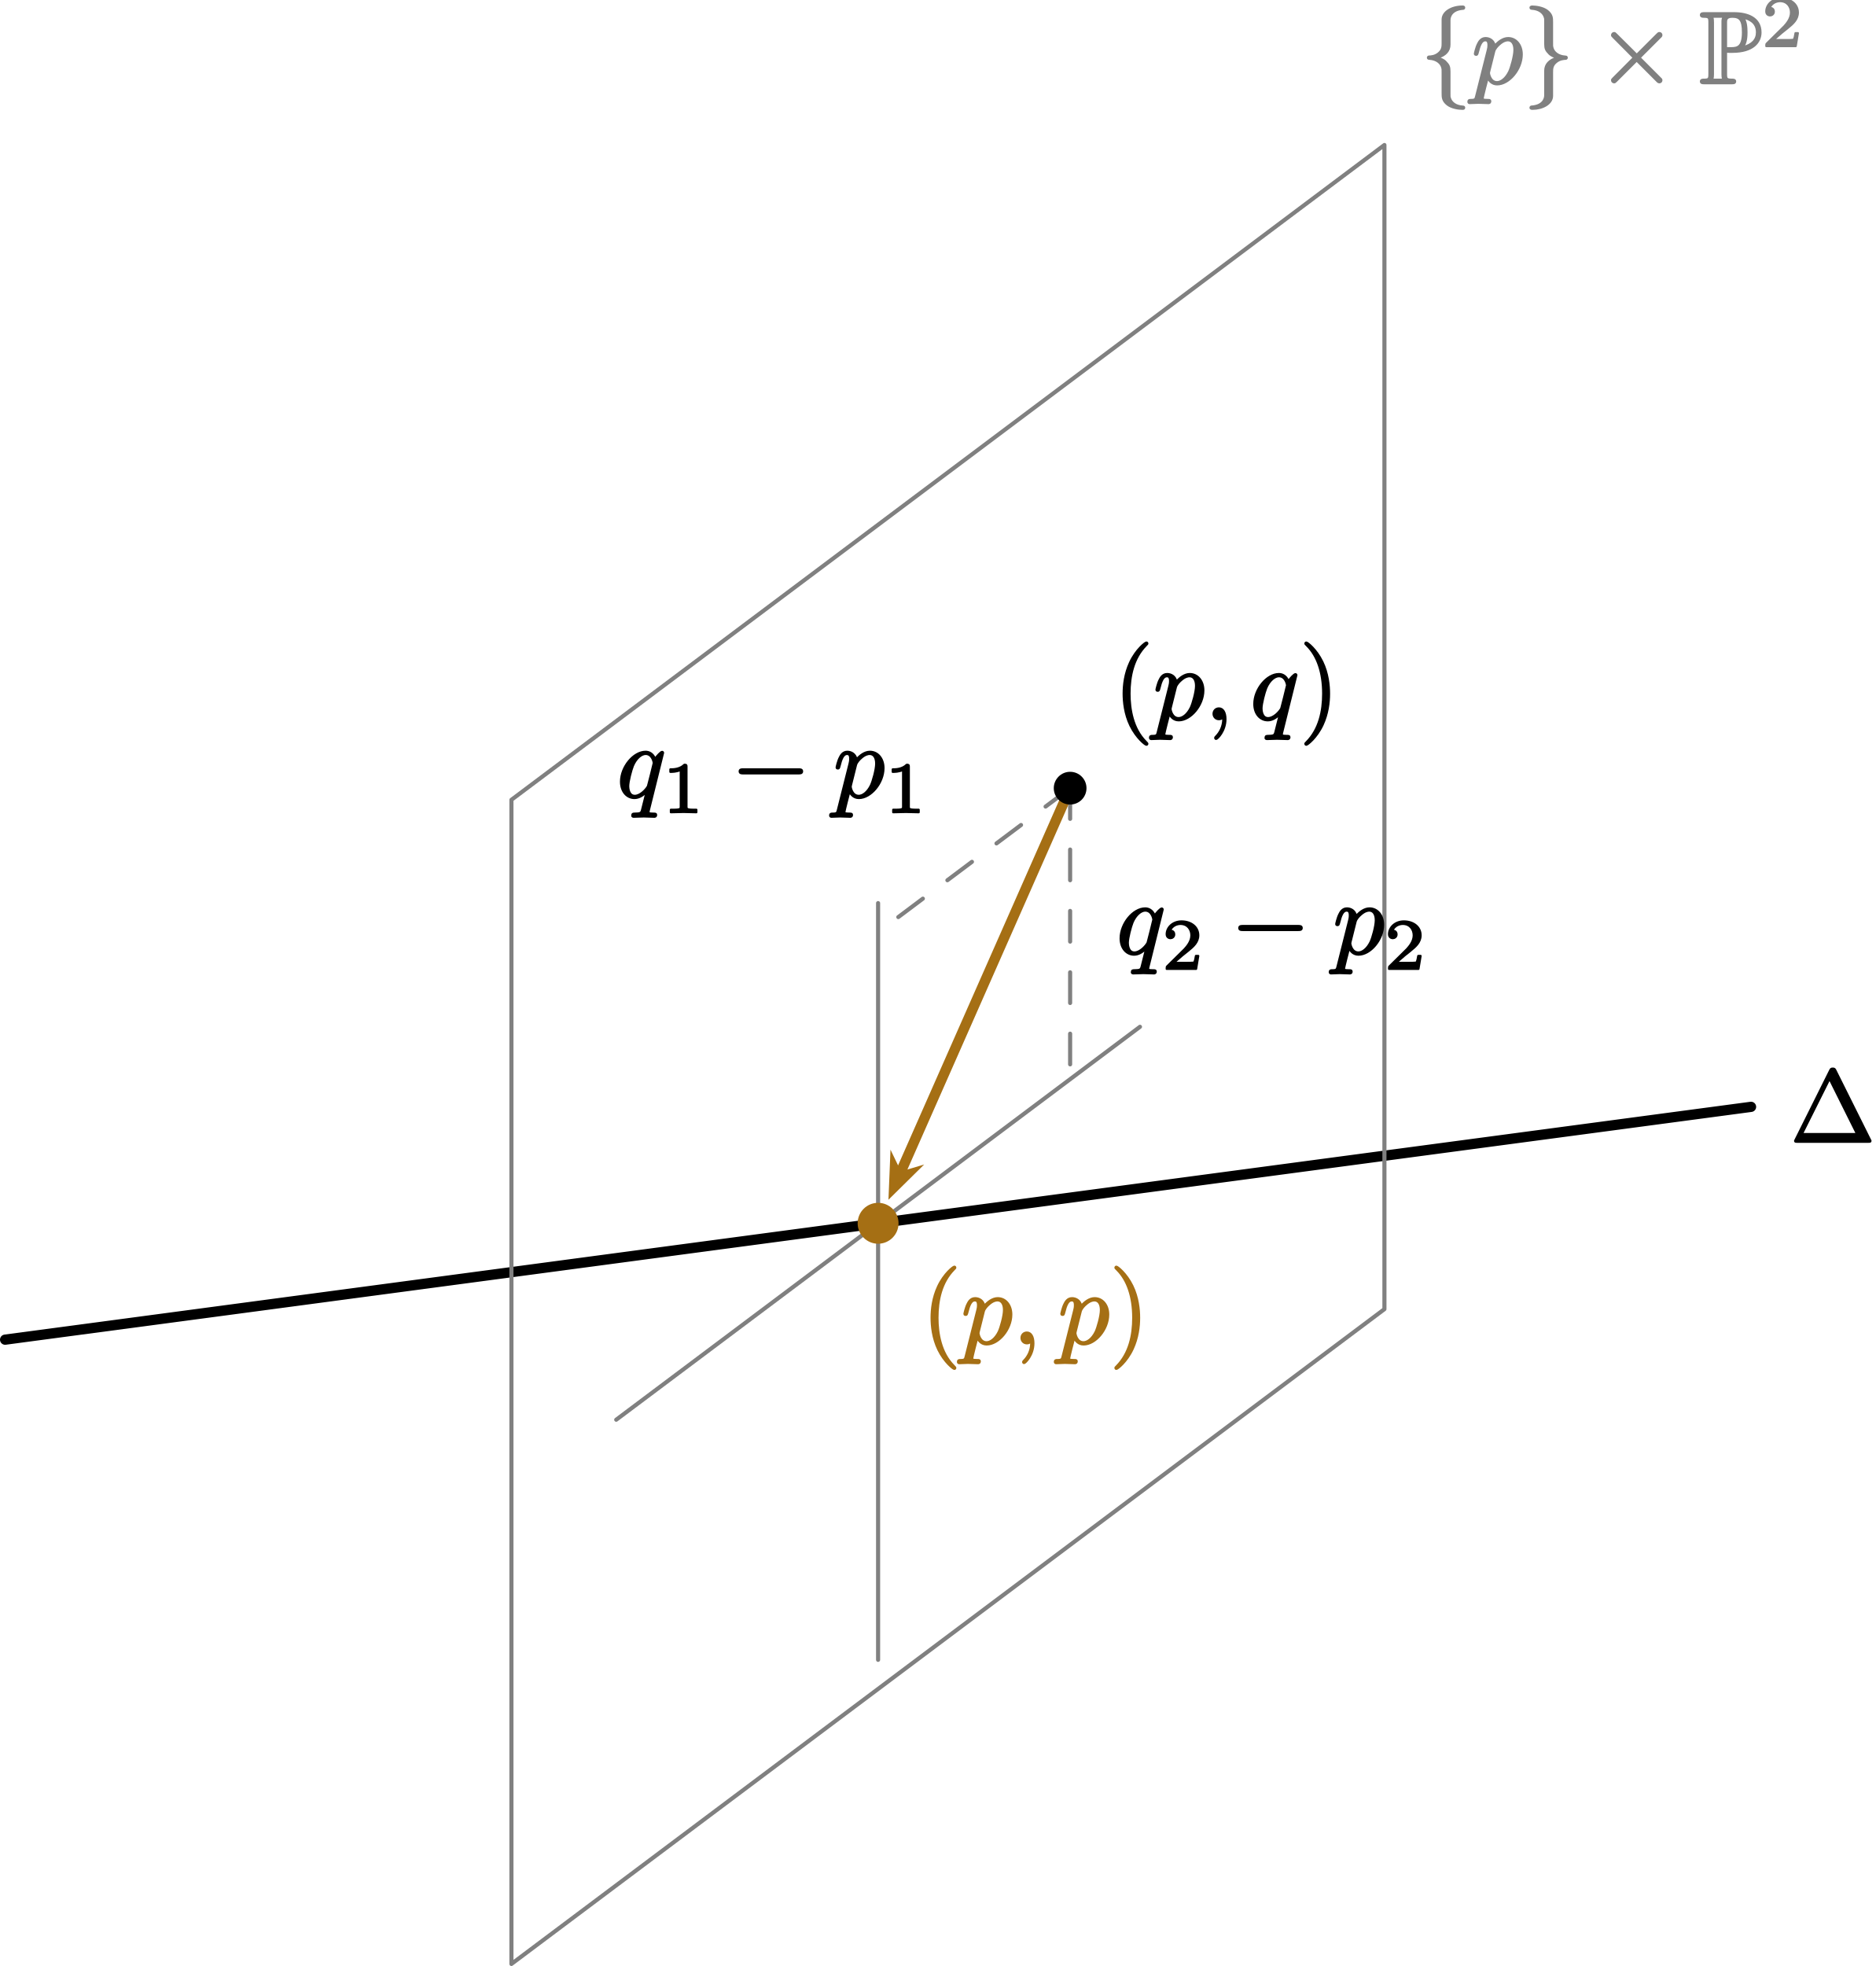
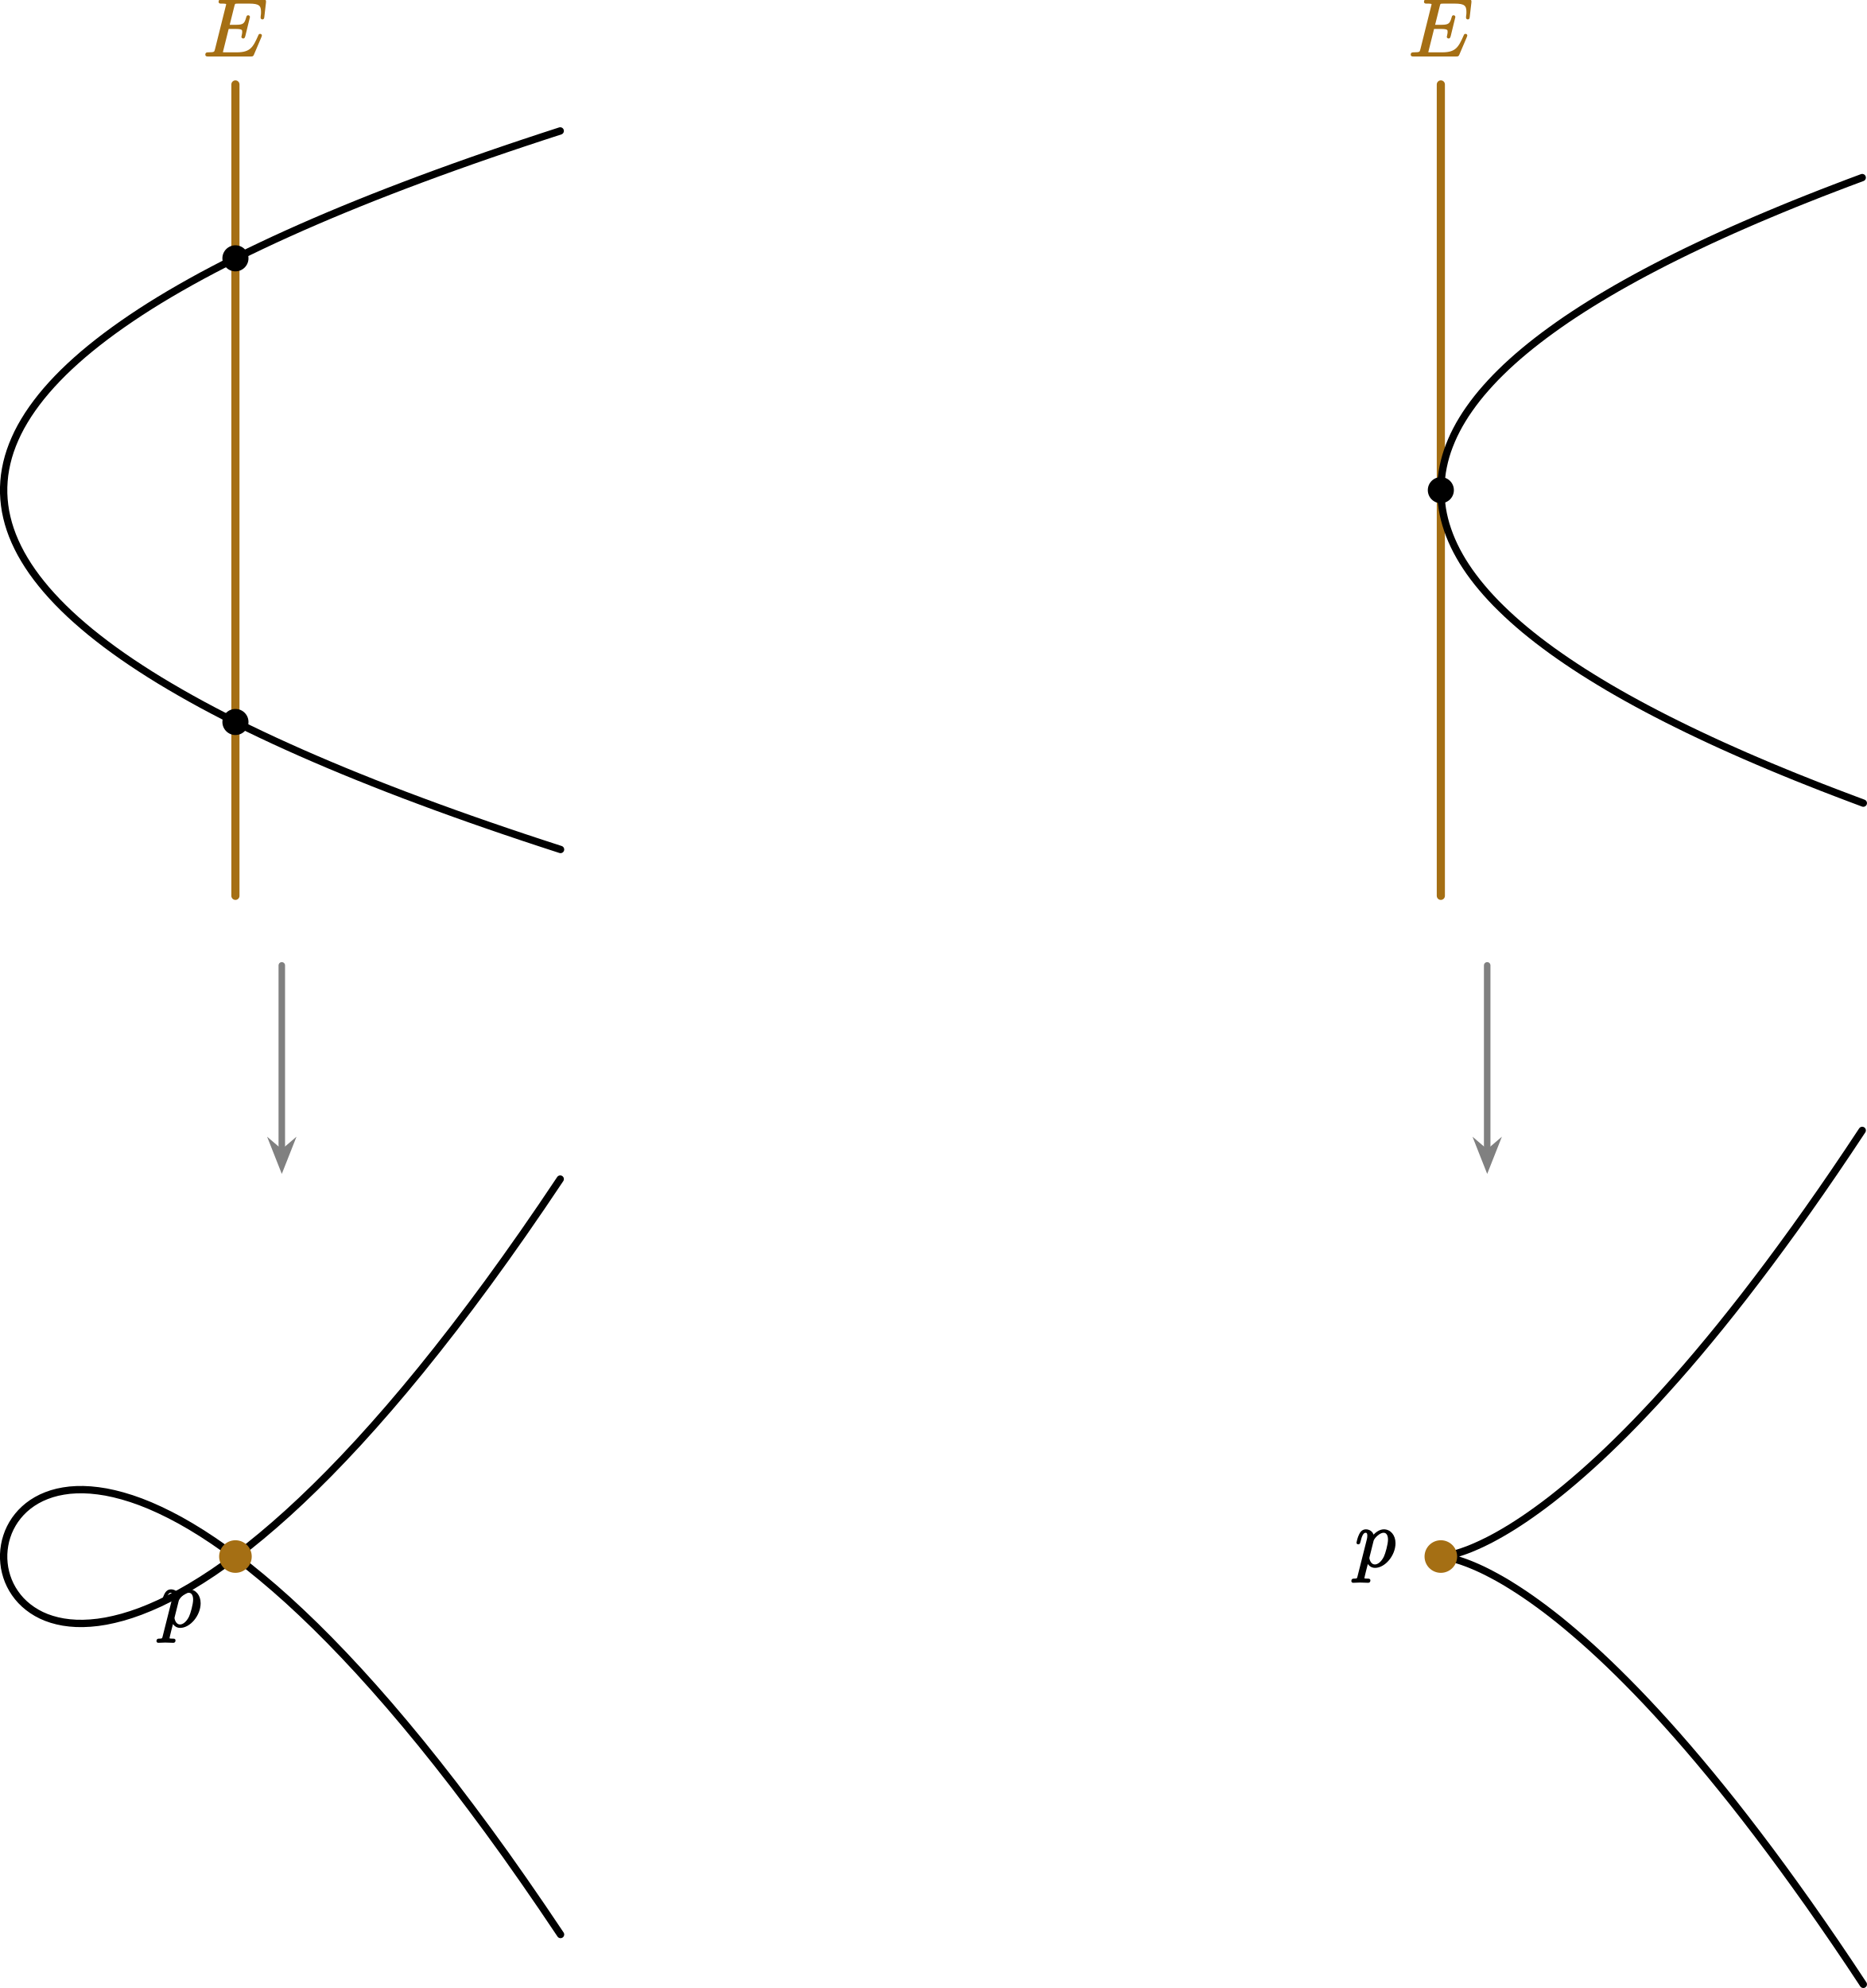
- <svg xmlns="http://www.w3.org/2000/svg" xmlns:xlink="http://www.w3.org/1999/xlink" version="1.1" width="182.701pt" height="191.485pt" viewBox="-70.01 -66.688 182.701 191.485">
+ <svg xmlns="http://www.w3.org/2000/svg" xmlns:xlink="http://www.w3.org/1999/xlink" version="1.1" width="228.303pt" height="243.087pt" viewBox="-70.007 -66.689 228.303 243.087">
  <defs>
-     <path id="g4-49" d="M2.336-4.435C2.336-4.624 2.322-4.631 2.127-4.631C1.681-4.191 1.046-4.184 .76-4.184V-3.933C.928-3.933 1.388-3.933 1.771-4.129V-.572C1.771-.342 1.771-.251 1.074-.251H.809V0C.934-.007 1.792-.028 2.05-.028C2.267-.028 3.145-.007 3.299 0V-.251H3.034C2.336-.251 2.336-.342 2.336-.572V-4.435Z" />
-     <path id="g4-50" d="M3.522-1.269H3.285C3.264-1.116 3.194-.704 3.103-.635C3.048-.593 2.511-.593 2.413-.593H1.13C1.862-1.241 2.106-1.437 2.525-1.764C3.041-2.176 3.522-2.608 3.522-3.271C3.522-4.115 2.783-4.631 1.89-4.631C1.025-4.631 .439-4.024 .439-3.382C.439-3.027 .739-2.992 .809-2.992C.976-2.992 1.179-3.11 1.179-3.361C1.179-3.487 1.13-3.731 .767-3.731C.983-4.226 1.458-4.38 1.785-4.38C2.483-4.38 2.845-3.836 2.845-3.271C2.845-2.664 2.413-2.183 2.19-1.932L.509-.272C.439-.209 .439-.195 .439 0H3.313L3.522-1.269Z" />
-     <path id="g2-59" d="M2.022-.01C2.022-.667 1.773-1.056 1.385-1.056C1.056-1.056 .857-.807 .857-.528C.857-.259 1.056 0 1.385 0C1.504 0 1.634-.04 1.733-.13C1.763-.149 1.773-.159 1.783-.159S1.803-.149 1.803-.01C1.803 .727 1.455 1.325 1.126 1.654C1.016 1.763 1.016 1.783 1.016 1.813C1.016 1.883 1.066 1.923 1.116 1.923C1.225 1.923 2.022 1.156 2.022-.01Z" />
-     <path id="g2-112" d="M.448 1.215C.369 1.554 .349 1.624-.09 1.624C-.209 1.624-.319 1.624-.319 1.813C-.319 1.893-.269 1.933-.189 1.933C.08 1.933 .369 1.903 .648 1.903C.976 1.903 1.315 1.933 1.634 1.933C1.684 1.933 1.813 1.933 1.813 1.733C1.813 1.624 1.714 1.624 1.574 1.624C1.076 1.624 1.076 1.554 1.076 1.465C1.076 1.345 1.494-.279 1.564-.528C1.694-.239 1.973 .11 2.481 .11C3.636 .11 4.882-1.345 4.882-2.809C4.882-3.746 4.314-4.403 3.557-4.403C3.059-4.403 2.58-4.045 2.252-3.656C2.152-4.194 1.724-4.403 1.355-4.403C.897-4.403 .707-4.015 .618-3.836C.438-3.497 .309-2.899 .309-2.869C.309-2.77 .408-2.77 .428-2.77C.528-2.77 .538-2.78 .598-2.999C.767-3.706 .966-4.184 1.325-4.184C1.494-4.184 1.634-4.105 1.634-3.726C1.634-3.497 1.604-3.387 1.564-3.218L.448 1.215ZM2.202-3.108C2.271-3.377 2.54-3.656 2.72-3.806C3.068-4.115 3.357-4.184 3.527-4.184C3.925-4.184 4.164-3.836 4.164-3.248S3.836-1.514 3.656-1.136C3.318-.438 2.839-.11 2.471-.11C1.813-.11 1.684-.936 1.684-.996C1.684-1.016 1.684-1.036 1.714-1.156L2.202-3.108Z" />
-     <path id="g2-113" d="M4.503-4.294C4.503-4.334 4.473-4.394 4.403-4.394C4.294-4.394 3.895-3.995 3.726-3.706C3.507-4.244 3.118-4.403 2.8-4.403C1.624-4.403 .399-2.929 .399-1.484C.399-.508 .986 .11 1.714 .11C2.142 .11 2.531-.13 2.889-.488C2.8-.139 2.471 1.205 2.441 1.295C2.361 1.574 2.281 1.614 1.724 1.624C1.594 1.624 1.494 1.624 1.494 1.823C1.494 1.833 1.494 1.933 1.624 1.933C1.943 1.933 2.291 1.903 2.62 1.903C2.959 1.903 3.318 1.933 3.646 1.933C3.696 1.933 3.826 1.933 3.826 1.733C3.826 1.624 3.726 1.624 3.567 1.624C3.088 1.624 3.088 1.554 3.088 1.465C3.088 1.395 3.108 1.335 3.128 1.245L4.503-4.294ZM1.743-.11C1.146-.11 1.106-.877 1.106-1.046C1.106-1.524 1.395-2.61 1.564-3.029C1.873-3.766 2.391-4.184 2.8-4.184C3.447-4.184 3.587-3.377 3.587-3.308C3.587-3.248 3.039-1.066 3.009-1.026C2.859-.747 2.301-.11 1.743-.11Z" />
-     <path id="g0-80" d="M2.61-3.068C2.65-3.068 2.859-3.068 2.879-3.059H3.218C5.24-3.059 5.968-4.005 5.968-4.951C5.968-6.366 4.692-6.824 3.407-6.824H.498C.319-6.824 .159-6.824 .159-6.645C.159-6.476 .349-6.476 .428-6.476C.946-6.476 .986-6.396 .986-5.908V-.917C.986-.428 .946-.349 .438-.349C.339-.349 .159-.349 .159-.179C.159 0 .319 0 .498 0H3.168C3.347 0 3.497 0 3.497-.179C3.497-.349 3.328-.349 3.218-.349C2.65-.349 2.61-.428 2.61-.917V-3.068ZM4.254-3.517C4.573-3.935 4.603-4.563 4.603-4.961C4.603-5.489 4.553-6.017 4.294-6.386C4.842-6.257 5.619-5.958 5.619-4.951C5.619-4.254 5.171-3.746 4.254-3.517ZM2.61-5.938C2.61-6.137 2.61-6.476 3.208-6.476C3.925-6.476 4.254-6.207 4.254-4.961C4.254-3.537 3.726-3.417 3.108-3.417H2.61V-5.938ZM1.255-.349C1.335-.528 1.335-.767 1.335-.897V-5.928C1.335-6.057 1.335-6.296 1.255-6.476H2.391C2.262-6.316 2.262-6.117 2.262-5.968V-.897C2.262-.797 2.262-.528 2.341-.349H1.255Z" />
-     <path id="g1-0" d="M6.565-2.291C6.735-2.291 6.914-2.291 6.914-2.491S6.735-2.69 6.565-2.69H1.176C1.006-2.69 .827-2.69 .827-2.491S1.006-2.291 1.176-2.291H6.565Z" />
-     <path id="g1-2" d="M3.875-2.77L1.883-4.752C1.763-4.872 1.743-4.892 1.664-4.892C1.564-4.892 1.465-4.802 1.465-4.692C1.465-4.623 1.484-4.603 1.594-4.493L3.587-2.491L1.594-.488C1.484-.379 1.465-.359 1.465-.289C1.465-.179 1.564-.09 1.664-.09C1.743-.09 1.763-.11 1.883-.229L3.866-2.212L5.928-.149C5.948-.139 6.017-.09 6.077-.09C6.197-.09 6.276-.179 6.276-.289C6.276-.309 6.276-.349 6.247-.399C6.237-.418 4.653-1.983 4.154-2.491L5.978-4.314C6.027-4.374 6.177-4.503 6.227-4.563C6.237-4.583 6.276-4.623 6.276-4.692C6.276-4.802 6.197-4.892 6.077-4.892C5.998-4.892 5.958-4.852 5.848-4.742L3.875-2.77Z" />
-     <path id="g1-102" d="M2.819-6.147C2.819-6.545 3.078-7.183 4.164-7.253C4.214-7.263 4.254-7.303 4.254-7.362C4.254-7.472 4.174-7.472 4.065-7.472C3.068-7.472 2.162-6.964 2.152-6.227V-3.955C2.152-3.567 2.152-3.248 1.753-2.919C1.405-2.63 1.026-2.61 .807-2.6C.757-2.59 .717-2.55 .717-2.491C.717-2.391 .777-2.391 .877-2.381C1.534-2.341 2.012-1.983 2.122-1.494C2.152-1.385 2.152-1.365 2.152-1.006V.966C2.152 1.385 2.152 1.704 2.63 2.082C3.019 2.381 3.676 2.491 4.065 2.491C4.174 2.491 4.254 2.491 4.254 2.381C4.254 2.281 4.194 2.281 4.095 2.271C3.467 2.232 2.979 1.913 2.849 1.405C2.819 1.315 2.819 1.295 2.819 .936V-1.156C2.819-1.614 2.74-1.783 2.421-2.102C2.212-2.311 1.923-2.411 1.644-2.491C2.461-2.72 2.819-3.178 2.819-3.756V-6.147Z" />
-     <path id="g1-103" d="M2.152 1.166C2.152 1.564 1.893 2.202 .807 2.271C.757 2.281 .717 2.321 .717 2.381C.717 2.491 .827 2.491 .917 2.491C1.883 2.491 2.809 2.002 2.819 1.245V-1.026C2.819-1.415 2.819-1.733 3.218-2.062C3.567-2.351 3.945-2.371 4.164-2.381C4.214-2.391 4.254-2.431 4.254-2.491C4.254-2.59 4.194-2.59 4.095-2.6C3.437-2.64 2.959-2.999 2.849-3.487C2.819-3.597 2.819-3.616 2.819-3.975V-5.948C2.819-6.366 2.819-6.685 2.341-7.064C1.943-7.372 1.255-7.472 .917-7.472C.827-7.472 .717-7.472 .717-7.362C.717-7.263 .777-7.263 .877-7.253C1.504-7.213 1.993-6.894 2.122-6.386C2.152-6.296 2.152-6.276 2.152-5.918V-3.826C2.152-3.367 2.232-3.198 2.55-2.879C2.76-2.67 3.049-2.57 3.328-2.491C2.511-2.262 2.152-1.803 2.152-1.225V1.166Z" />
-     <path id="g3-1" d="M4.403-6.954C4.334-7.083 4.314-7.133 4.144-7.133S3.955-7.083 3.885-6.954L.518-.199C.468-.11 .468-.09 .468-.08C.468 0 .528 0 .687 0H7.601C7.761 0 7.821 0 7.821-.08C7.821-.09 7.821-.11 7.771-.199L4.403-6.954ZM3.826-6.137L6.506-.757H1.136L3.826-6.137Z" />
-     <path id="g3-40" d="M3.298 2.391C3.298 2.361 3.298 2.341 3.128 2.172C1.883 .917 1.564-.966 1.564-2.491C1.564-4.224 1.943-5.958 3.168-7.203C3.298-7.323 3.298-7.342 3.298-7.372C3.298-7.442 3.258-7.472 3.198-7.472C3.098-7.472 2.202-6.795 1.614-5.529C1.106-4.433 .986-3.328 .986-2.491C.986-1.714 1.096-.508 1.644 .618C2.242 1.843 3.098 2.491 3.198 2.491C3.258 2.491 3.298 2.461 3.298 2.391Z" />
-     <path id="g3-41" d="M2.879-2.491C2.879-3.268 2.77-4.473 2.222-5.599C1.624-6.824 .767-7.472 .667-7.472C.608-7.472 .568-7.432 .568-7.372C.568-7.342 .568-7.323 .757-7.143C1.733-6.157 2.301-4.573 2.301-2.491C2.301-.787 1.933 .966 .697 2.222C.568 2.341 .568 2.361 .568 2.391C.568 2.451 .608 2.491 .667 2.491C.767 2.491 1.664 1.813 2.252 .548C2.76-.548 2.879-1.654 2.879-2.491Z" />
+     <path id="g0-69" d="M7.054-2.321C7.073-2.371 7.103-2.441 7.103-2.461C7.103-2.471 7.103-2.57 6.984-2.57C6.894-2.57 6.874-2.511 6.854-2.451C6.207-.976 5.838-.309 4.134-.309H2.68C2.54-.309 2.521-.309 2.461-.319C2.361-.329 2.331-.339 2.331-.418C2.331-.448 2.331-.468 2.381-.648L3.059-3.367H4.045C4.892-3.367 4.892-3.158 4.892-2.909C4.892-2.839 4.892-2.72 4.822-2.421C4.802-2.371 4.792-2.341 4.792-2.311C4.792-2.262 4.832-2.202 4.922-2.202C5.001-2.202 5.031-2.252 5.071-2.401L5.639-4.732C5.639-4.792 5.589-4.842 5.519-4.842C5.43-4.842 5.41-4.782 5.38-4.663C5.171-3.905 4.991-3.676 4.075-3.676H3.138L3.736-6.077C3.826-6.426 3.836-6.466 4.274-6.466H5.679C6.894-6.466 7.193-6.177 7.193-5.36C7.193-5.121 7.193-5.101 7.153-4.832C7.153-4.772 7.143-4.702 7.143-4.653S7.173-4.533 7.263-4.533C7.372-4.533 7.382-4.593 7.402-4.782L7.601-6.506C7.631-6.775 7.582-6.775 7.333-6.775H2.301C2.102-6.775 2.002-6.775 2.002-6.575C2.002-6.466 2.092-6.466 2.281-6.466C2.65-6.466 2.929-6.466 2.929-6.286C2.929-6.247 2.929-6.227 2.879-6.047L1.564-.777C1.465-.389 1.445-.309 .658-.309C.488-.309 .379-.309 .379-.12C.379 0 .468 0 .658 0H5.828C6.057 0 6.067-.01 6.137-.169L7.054-2.321Z" />
+     <path id="g0-112" d="M.448 1.215C.369 1.554 .349 1.624-.09 1.624C-.209 1.624-.319 1.624-.319 1.813C-.319 1.893-.269 1.933-.189 1.933C.08 1.933 .369 1.903 .648 1.903C.976 1.903 1.315 1.933 1.634 1.933C1.684 1.933 1.813 1.933 1.813 1.733C1.813 1.624 1.714 1.624 1.574 1.624C1.076 1.624 1.076 1.554 1.076 1.465C1.076 1.345 1.494-.279 1.564-.528C1.694-.239 1.973 .11 2.481 .11C3.636 .11 4.882-1.345 4.882-2.809C4.882-3.746 4.314-4.403 3.557-4.403C3.059-4.403 2.58-4.045 2.252-3.656C2.152-4.194 1.724-4.403 1.355-4.403C.897-4.403 .707-4.015 .618-3.836C.438-3.497 .309-2.899 .309-2.869C.309-2.77 .408-2.77 .428-2.77C.528-2.77 .538-2.78 .598-2.999C.767-3.706 .966-4.184 1.325-4.184C1.494-4.184 1.634-4.105 1.634-3.726C1.634-3.497 1.604-3.387 1.564-3.218L.448 1.215ZM2.202-3.108C2.271-3.377 2.54-3.656 2.72-3.806C3.068-4.115 3.357-4.184 3.527-4.184C3.925-4.184 4.164-3.836 4.164-3.248S3.836-1.514 3.656-1.136C3.318-.438 2.839-.11 2.471-.11C1.813-.11 1.684-.936 1.684-.996C1.684-1.016 1.684-1.036 1.714-1.156L2.202-3.108Z" />
  </defs>
  <g id="page1">
-     <path d="M-69.512 63.793L100.57 41.117" stroke="#000" fill="none" stroke-width=".996" stroke-linecap="round" stroke-linejoin="round" />
-     <g transform="matrix(1 0 0 1 88.859 -7.9346)">
-       <use stroke="#000" stroke-width="0.20" stroke-linejoin="round" x="15.53" y="52.456" xlink:href="#g3-1" />
+     <path d="M-1.461 169.856L-3.731 166.488L-5.961 163.25L-8.152 160.137L-10.309 157.156L-12.426 154.301L-14.5 151.566L-16.539 148.953L-18.539 146.457L-20.504 144.078L-22.426 141.812L-24.312 139.66L-26.156 137.617L-27.965 135.68L-29.734 133.848L-31.465 132.117L-33.16 130.488L-34.812 128.957L-36.43 127.523L-38.008 126.184L-39.547 124.93L-41.047 123.77L-42.508 122.695L-43.93 121.707L-45.316 120.797L-46.664 119.969L-47.969 119.219L-49.238 118.547L-50.473 117.945L-51.664 117.414L-52.816 116.953L-53.934 116.559L-55.012 116.23L-56.051 115.961L-57.051 115.75L-58.012 115.602L-58.938 115.504L-59.82 115.461L-60.668 115.469L-61.477 115.523L-62.246 115.629L-62.977 115.773L-63.668 115.961L-64.324 116.191L-64.938 116.453L-65.516 116.754L-66.055 117.086L-66.555 117.449L-67.016 117.84L-67.441 118.258L-67.824 118.699L-68.172 119.16L-68.481 119.645L-68.75 120.141L-68.981 120.652L-69.172 121.18L-69.328 121.715L-69.441 122.258L-69.519 122.809L-69.559 123.359V123.914L-69.519 124.465L-69.445 125.016L-69.328 125.559L-69.176 126.094L-68.984 126.621L-68.754 127.133L-68.484 127.633L-68.176 128.113L-67.832 128.574L-67.449 129.016L-67.023 129.434L-66.562 129.824L-66.062 130.188L-65.523 130.523L-64.949 130.824L-64.332 131.09L-63.68 131.316L-62.988 131.504L-62.258 131.652L-61.488 131.754L-60.68 131.812L-59.836 131.82L-58.949 131.777L-58.027 131.684L-57.066 131.535L-56.066 131.324L-55.027 131.059L-53.953 130.73L-52.836 130.336L-51.684 129.875L-50.492 129.348L-49.262 128.746L-47.992 128.074L-46.684 127.324L-45.34 126.5L-43.953 125.594L-42.531 124.605L-41.07 123.531L-39.57 122.371L-38.031 121.121L-36.457 119.781L-34.84 118.348L-33.188 116.82L-31.496 115.191L-29.766 113.465L-27.996 111.633L-26.188 109.699L-24.344 107.656L-22.457 105.504L-20.535 103.242L-18.574 100.867L-16.574 98.371L-14.535 95.762L-12.461 93.031L-10.344 90.176L-8.191 87.195L-6 84.09L-3.769 80.852L-1.5 77.484" stroke="#000" fill="none" stroke-width=".897" stroke-linecap="round" stroke-linejoin="round" />
+     <path d="M-39.223 123.641C-39.223 122.539-40.117 121.648-41.219 121.648C-42.316 121.648-43.211 122.539-43.211 123.641C-43.211 124.742-42.316 125.633-41.219 125.633C-40.117 125.633-39.223 124.742-39.223 123.641Z" fill="#a56f14" />
+     <g transform="matrix(1 0 0 1 -9.2368 8.514)">
+       <use stroke="#000" stroke-width="0.20" stroke-linejoin="round" x="-41.217" y="123.641" xlink:href="#g0-112" />
    </g>
-     <path d="M64.856 60.82L-20.188 124.598V11.211L64.856-52.567Z" stroke="#808080" fill="none" stroke-width=".399" stroke-miterlimit="10" stroke-linecap="round" stroke-linejoin="round" />
-     <g fill="#808080" transform="matrix(1 0 0 1 52.8437 -111.0349)">
-       <use stroke="#808080" stroke-width="0.20" stroke-linejoin="round" x="15.53" y="52.456" xlink:href="#g1-102" />
-       <use stroke="#808080" stroke-width="0.20" stroke-linejoin="round" x="20.511" y="52.456" xlink:href="#g2-112" />
-       <use stroke="#808080" stroke-width="0.20" stroke-linejoin="round" x="25.524" y="52.456" xlink:href="#g1-103" />
-       <use stroke="#808080" stroke-width="0.20" stroke-linejoin="round" x="32.719" y="52.456" xlink:href="#g1-2" />
-       <use stroke="#808080" stroke-width="0.20" stroke-linejoin="round" x="42.682" y="52.456" xlink:href="#g0-80" />
-       <use stroke="#808080" stroke-width="0.20" stroke-linejoin="round" x="48.77" y="48.841" xlink:href="#g4-50" />
+     <path d="M157.848 175.949L156.129 173.356L154.437 170.852L152.773 168.434L151.141 166.098L149.535 163.848L147.961 161.676L146.414 159.582L144.898 157.57L143.41 155.633L141.953 153.769L140.523 151.984L139.121 150.266L137.75 148.621L136.41 147.047L135.098 145.539L133.812 144.094L132.559 142.719L131.332 141.402L130.137 140.152L128.969 138.961L127.832 137.828L126.723 136.75L125.645 135.731L124.594 134.766L123.57 133.852L122.578 132.992L121.617 132.18L120.684 131.414L119.777 130.699L118.902 130.027L118.055 129.402L117.238 128.816L116.449 128.273L115.691 127.77L114.961 127.305L114.262 126.871L113.59 126.477L112.945 126.117L112.332 125.789L111.75 125.488L111.195 125.219L110.668 124.977L110.172 124.762L109.703 124.57L109.266 124.402L108.855 124.254L108.477 124.129L108.125 124.02L107.805 123.93L107.512 123.855L107.25 123.797L107.016 123.746L106.809 123.711L106.633 123.684L106.484 123.664L106.367 123.652L106.281 123.645L106.219 123.641H106.191H106.187H106.219L106.273 123.637L106.359 123.633L106.477 123.621L106.621 123.602L106.793 123.574L106.996 123.539L107.23 123.492L107.492 123.43L107.781 123.359L108.102 123.27L108.449 123.16L108.828 123.035L109.234 122.891L109.672 122.727L110.137 122.535L110.629 122.32L111.152 122.082L111.707 121.812L112.289 121.52L112.898 121.191L113.539 120.832L114.207 120.441L114.906 120.016L115.633 119.551L116.391 119.051L117.176 118.508L117.992 117.926L118.836 117.305L119.711 116.637L120.613 115.922L121.543 115.164L122.504 114.355L123.496 113.496L124.512 112.59L125.562 111.629L126.641 110.609L127.746 109.539L128.883 108.41L130.047 107.223L131.238 105.977L132.465 104.668L133.715 103.293L134.996 101.859L136.309 100.356L137.648 98.785L139.016 97.144L140.414 95.434L141.84 93.652L143.297 91.797L144.781 89.863L146.297 87.856L147.84 85.769L149.414 83.606L151.016 81.359L152.648 79.031L154.309 76.617L155.996 74.121L157.715 71.535" stroke="#000" fill="none" stroke-width=".897" stroke-miterlimit="10" stroke-linecap="round" stroke-linejoin="round" />
+     <path d="M108.18 123.641C108.18 122.539 107.285 121.648 106.187 121.648C105.086 121.648 104.195 122.539 104.195 123.641C104.195 124.742 105.086 125.633 106.187 125.633C107.285 125.633 108.18 124.742 108.18 123.641Z" fill="#a56f14" />
+     <g transform="matrix(1 0 0 1 136.8784 1.176)">
+       <use stroke="#000" stroke-width="0.20" stroke-linejoin="round" x="-41.217" y="123.641" xlink:href="#g0-112" />
    </g>
-     <path d="M41.043 33.32L-9.98 71.59" stroke="#808080" fill="none" stroke-width=".399" stroke-miterlimit="10" stroke-linecap="round" stroke-linejoin="round" />
-     <path d="M15.531 94.977V21.273" stroke="#808080" fill="none" stroke-width=".399" stroke-miterlimit="10" stroke-linecap="round" stroke-linejoin="round" />
-     <path d="M34.238 10.078V38.426" stroke="#808080" fill="none" stroke-width=".399" stroke-miterlimit="10" stroke-linecap="round" stroke-linejoin="round" stroke-dasharray="2.989 2.989" />
-     <g transform="matrix(1 0 0 1 23.2253 -26.2679)">
-       <use stroke="#000" stroke-width="0.20" stroke-linejoin="round" x="15.53" y="52.456" xlink:href="#g2-113" />
-       <use stroke="#000" stroke-width="0.20" stroke-linejoin="round" x="19.977" y="53.951" xlink:href="#g4-50" />
-       <use stroke="#000" stroke-width="0.20" stroke-linejoin="round" x="26.661" y="52.456" xlink:href="#g1-0" />
-       <use stroke="#000" stroke-width="0.20" stroke-linejoin="round" x="36.623" y="52.456" xlink:href="#g2-112" />
-       <use stroke="#000" stroke-width="0.20" stroke-linejoin="round" x="41.636" y="53.951" xlink:href="#g4-50" />
+     <path d="M-41.219 42.852V-56.363" stroke="#a56f14" fill="none" stroke-width=".996" stroke-miterlimit="10" stroke-linecap="round" stroke-linejoin="round" />
+     <g fill="#a56f14" transform="matrix(1 0 0 1 -3.9643 -183.5222)">
+       <use stroke="#a56f14" stroke-width="0.20" stroke-linejoin="round" x="-41.217" y="123.641" xlink:href="#g0-69" />
    </g>
-     <path d="M34.238 10.078L15.531 24.109" stroke="#808080" fill="none" stroke-width=".399" stroke-miterlimit="10" stroke-linecap="round" stroke-linejoin="round" stroke-dasharray="2.989 2.989" />
-     <g transform="matrix(1 0 0 1 -25.44519 -41.5241)">
-       <use stroke="#000" stroke-width="0.20" stroke-linejoin="round" x="15.53" y="52.456" xlink:href="#g2-113" />
-       <use stroke="#000" stroke-width="0.20" stroke-linejoin="round" x="19.977" y="53.951" xlink:href="#g4-49" />
-       <use stroke="#000" stroke-width="0.20" stroke-linejoin="round" x="26.661" y="52.456" xlink:href="#g1-0" />
-       <use stroke="#000" stroke-width="0.20" stroke-linejoin="round" x="36.623" y="52.456" xlink:href="#g2-112" />
-       <use stroke="#000" stroke-width="0.20" stroke-linejoin="round" x="41.636" y="53.951" xlink:href="#g4-49" />
+     <path d="M-1.461 37.184L-3.731 36.445L-5.961 35.707L-8.152 34.969L-10.309 34.23L-12.426 33.492L-14.5 32.754L-16.539 32.016L-18.539 31.277L-20.504 30.539L-22.426 29.801L-24.312 29.062L-26.156 28.324L-27.965 27.586L-29.734 26.848L-31.465 26.109L-33.16 25.371L-34.812 24.633L-36.43 23.895L-38.008 23.156L-39.547 22.418L-41.047 21.68L-42.508 20.941L-43.93 20.203L-45.316 19.465L-46.664 18.723L-47.969 17.984L-49.238 17.246L-50.473 16.508L-51.664 15.77L-52.816 15.031L-53.934 14.293L-55.012 13.555L-56.051 12.816L-57.051 12.078L-58.012 11.34L-58.938 10.602L-59.82 9.863L-60.668 9.125L-61.477 8.387L-62.246 7.648L-62.977 6.91L-63.668 6.172L-64.324 5.434L-64.938 4.695L-65.516 3.957L-66.055 3.219L-66.555 2.48L-67.016 1.742L-67.441 1.004L-67.824 .266L-68.172-.473L-68.481-1.211L-68.75-1.949L-68.981-2.687L-69.172-3.426L-69.328-4.164L-69.441-4.902L-69.519-5.641L-69.559-6.379V-7.117L-69.519-7.855L-69.445-8.594L-69.328-9.332L-69.176-10.07L-68.984-10.809L-68.754-11.547L-68.484-12.285L-68.176-13.023L-67.832-13.762L-67.449-14.5L-67.023-15.238L-66.562-15.977L-66.062-16.715L-65.523-17.453L-64.949-18.191L-64.332-18.93L-63.68-19.668L-62.988-20.406L-62.258-21.145L-61.488-21.883L-60.68-22.621L-59.836-23.359L-58.949-24.098L-58.027-24.836L-57.066-25.574L-56.066-26.312L-55.027-27.051L-53.953-27.789L-52.836-28.531L-51.684-29.27L-50.492-30.008L-49.262-30.746L-47.992-31.484L-46.684-32.223L-45.34-32.961L-43.953-33.699L-42.531-34.437L-41.07-35.176L-39.57-35.914L-38.031-36.652L-36.457-37.391L-34.84-38.129L-33.188-38.867L-31.496-39.605L-29.766-40.344L-27.996-41.082L-26.188-41.82L-24.344-42.559L-22.457-43.297L-20.535-44.035L-18.574-44.773L-16.574-45.512L-14.535-46.25L-12.461-46.988L-10.344-47.727L-8.191-48.465L-6-49.203L-3.769-49.941L-1.5-50.68" stroke="#000" fill="none" stroke-width=".897" stroke-miterlimit="10" stroke-linecap="round" stroke-linejoin="round" />
+     <path d="M-39.621-35.102C-39.621-35.98-40.336-36.695-41.219-36.695C-42.098-36.695-42.812-35.98-42.812-35.102C-42.812-34.223-42.098-33.508-41.219-33.508C-40.336-33.508-39.621-34.223-39.621-35.102Z" />
+     <path d="M-39.621 21.594C-39.621 20.711-40.336 20-41.219 20C-42.098 20-42.812 20.711-42.812 21.594C-42.812 22.473-42.098 23.188-41.219 23.188C-40.336 23.188-39.621 22.473-39.621 21.594Z" />
+     <path d="M106.187 42.852V-56.363" stroke="#a56f14" fill="none" stroke-width=".996" stroke-miterlimit="10" stroke-linecap="round" stroke-linejoin="round" />
+     <g fill="#a56f14" transform="matrix(1 0 0 1 143.439 -183.5222)">
+       <use stroke="#a56f14" stroke-width="0.20" stroke-linejoin="round" x="-41.217" y="123.641" xlink:href="#g0-69" />
    </g>
-     <path d="M34.238 10.078L17.637 47.688" stroke="#a56f14" fill="none" stroke-width=".996" stroke-miterlimit="10" stroke-linecap="round" stroke-linejoin="round" />
-     <path d="M16.957 49.223L18.676 47.527L17.559 47.859L17.055 46.813Z" fill="#a56f14" />
-     <path d="M16.957 49.223L18.676 47.527L17.559 47.859L17.055 46.813Z" stroke="#a56f14" fill="none" stroke-width=".756" stroke-miterlimit="10" stroke-linecap="round" />
-     <path d="M35.832 10.078C35.832 9.199 35.121 8.484 34.238 8.484C33.359 8.484 32.645 9.199 32.645 10.078S33.359 11.672 34.238 11.672C35.121 11.672 35.832 10.957 35.832 10.078Z" />
-     <g transform="matrix(1 0 0 1 22.9335 -49.09344)">
-       <use stroke="#000" stroke-width="0.20" stroke-linejoin="round" x="15.53" y="52.456" xlink:href="#g3-40" />
-       <use stroke="#000" stroke-width="0.20" stroke-linejoin="round" x="19.404" y="52.456" xlink:href="#g2-112" />
-       <use stroke="#000" stroke-width="0.20" stroke-linejoin="round" x="24.417" y="52.456" xlink:href="#g2-59" />
-       <use stroke="#000" stroke-width="0.20" stroke-linejoin="round" x="28.845" y="52.456" xlink:href="#g2-113" />
-       <use stroke="#000" stroke-width="0.20" stroke-linejoin="round" x="33.65" y="52.456" xlink:href="#g3-41" />
-     </g>
-     <path d="M17.523 52.457C17.523 51.355 16.629 50.465 15.531 50.465C14.43 50.465 13.539 51.355 13.539 52.457C13.539 53.559 14.43 54.449 15.531 54.449C16.629 54.449 17.523 53.559 17.523 52.457Z" fill="#a56f14" />
-     <g fill="#a56f14" transform="matrix(1 0 0 1 4.2243 11.6964)">
-       <use stroke="#a56f14" stroke-width="0.20" stroke-linejoin="round" x="15.53" y="52.456" xlink:href="#g3-40" />
-       <use stroke="#a56f14" stroke-width="0.20" stroke-linejoin="round" x="19.404" y="52.456" xlink:href="#g2-112" />
-       <use stroke="#a56f14" stroke-width="0.20" stroke-linejoin="round" x="24.417" y="52.456" xlink:href="#g2-59" />
-       <use stroke="#a56f14" stroke-width="0.20" stroke-linejoin="round" x="28.845" y="52.456" xlink:href="#g2-112" />
-       <use stroke="#a56f14" stroke-width="0.20" stroke-linejoin="round" x="33.857" y="52.456" xlink:href="#g3-41" />
-     </g>
+     <path d="M157.848 31.516L156.129 30.871L154.437 30.227L152.773 29.586L151.141 28.941L149.535 28.301L147.961 27.656L146.414 27.016L144.898 26.371L143.41 25.73L141.953 25.086L140.523 24.445L139.121 23.801L137.75 23.156L136.41 22.516L135.098 21.871L133.812 21.23L132.559 20.586L131.332 19.945L130.137 19.301L128.969 18.66L127.832 18.016L126.723 17.375L125.645 16.73L124.594 16.086L123.57 15.445L122.578 14.801L121.617 14.16L120.684 13.516L119.777 12.875L118.902 12.23L118.055 11.59L117.238 10.945L116.449 10.305L115.691 9.66L114.961 9.016L114.262 8.375L113.59 7.73L112.945 7.09L112.332 6.445L111.75 5.805L111.195 5.16L110.668 4.52L110.172 3.875L109.703 3.234L109.266 2.59L108.855 1.949L108.477 1.305L108.125 .66L107.805 .02L107.512-.625L107.25-1.266L107.016-1.91L106.809-2.551L106.633-3.195L106.484-3.836L106.367-4.48L106.281-5.121L106.219-5.766L106.191-6.41L106.187-7.051L106.219-7.695L106.273-8.336L106.359-8.98L106.477-9.621L106.621-10.266L106.793-10.906L106.996-11.551L107.23-12.191L107.492-12.836L107.781-13.48L108.102-14.121L108.449-14.766L108.828-15.406L109.234-16.051L109.672-16.691L110.137-17.336L110.629-17.977L111.152-18.621L111.707-19.262L112.289-19.906L112.898-20.551L113.539-21.191L114.207-21.836L114.906-22.477L115.633-23.121L116.391-23.762L117.176-24.406L117.992-25.047L118.836-25.691L119.711-26.332L120.613-26.977L121.543-27.621L122.504-28.262L123.496-28.906L124.512-29.547L125.562-30.191L126.641-30.832L127.746-31.477L128.883-32.117L130.047-32.762L131.238-33.402L132.465-34.047L133.715-34.691L134.996-35.332L136.309-35.977L137.648-36.617L139.016-37.262L140.414-37.902L141.84-38.547L143.297-39.187L144.781-39.832L146.297-40.473L147.84-41.117L149.414-41.762L151.016-42.402L152.648-43.047L154.309-43.687L155.996-44.332L157.715-44.973" stroke="#000" fill="none" stroke-width=".897" stroke-miterlimit="10" stroke-linecap="round" stroke-linejoin="round" />
+     <path d="M107.781-6.754C107.781-7.637 107.066-8.348 106.187-8.348C105.305-8.348 104.594-7.637 104.594-6.754C104.594-5.875 105.305-5.16 106.187-5.16C107.066-5.16 107.781-5.875 107.781-6.754Z" />
+     <path d="M-35.547 51.355V74.148" stroke="#808080" fill="none" stroke-width=".797" stroke-miterlimit="10" stroke-linecap="round" stroke-linejoin="round" />
+     <path d="M-35.547 75.824L-34.66 73.578L-35.547 74.336L-36.434 73.578Z" fill="#808080" />
+     <path d="M-35.547 75.824L-34.66 73.578L-35.547 74.336L-36.434 73.578Z" stroke="#808080" fill="none" stroke-width=".757" stroke-miterlimit="10" stroke-linecap="round" />
+     <path d="M111.855 51.355V74.148" stroke="#808080" fill="none" stroke-width=".797" stroke-miterlimit="10" stroke-linecap="round" stroke-linejoin="round" />
+     <path d="M111.856 75.824L112.743 73.578L111.856 74.336L110.969 73.578Z" fill="#808080" />
+     <path d="M111.856 75.824L112.743 73.578L111.856 74.336L110.969 73.578Z" stroke="#808080" fill="none" stroke-width=".757" stroke-miterlimit="10" stroke-linecap="round" />
  </g>
</svg>
